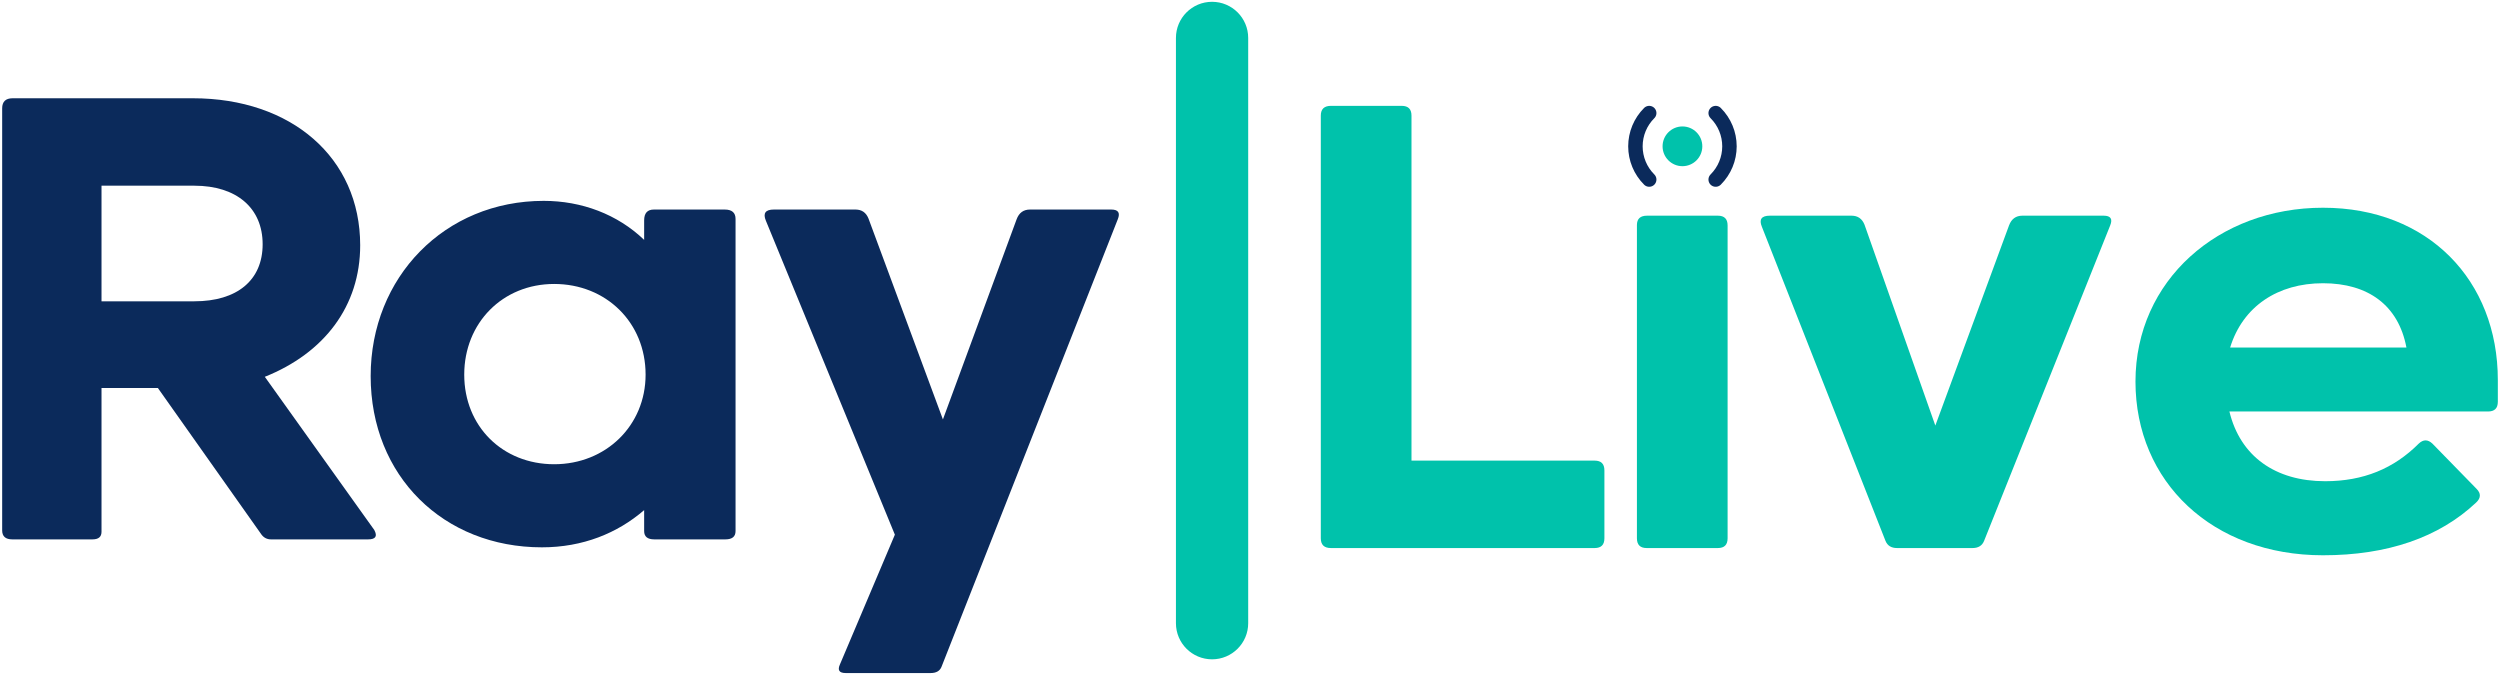
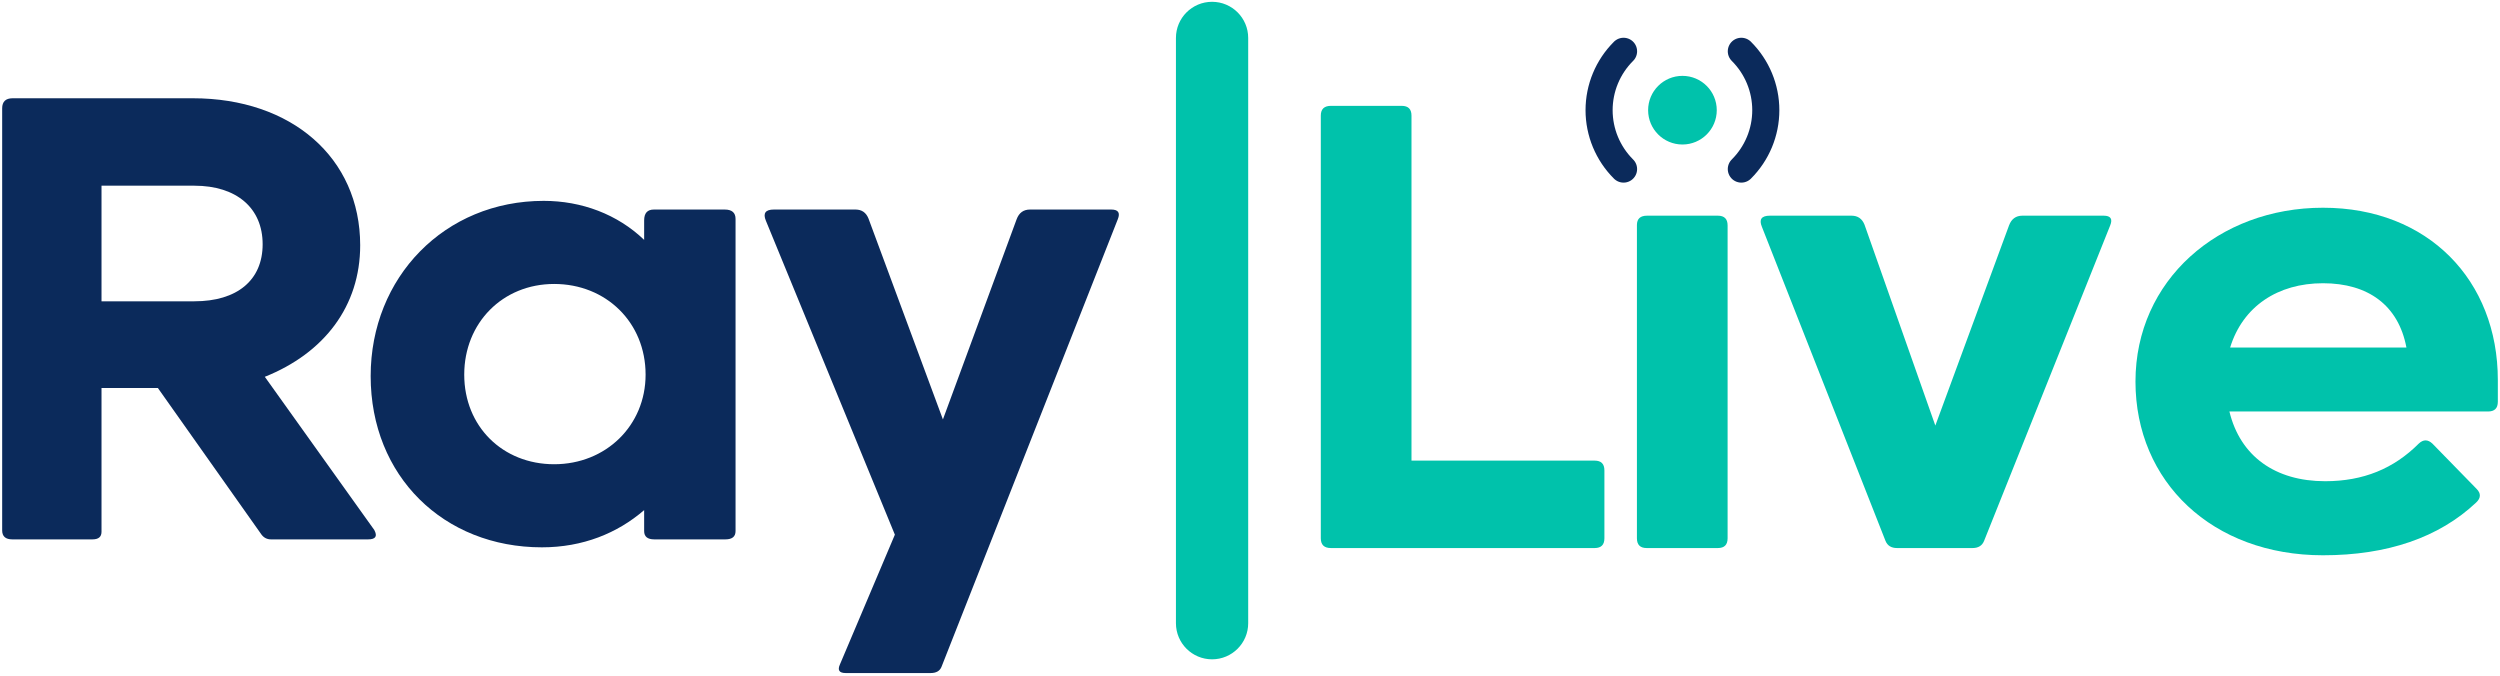
<svg xmlns="http://www.w3.org/2000/svg" width="692" height="187" viewBox="90 284 692 187" role="img" aria-labelledby="raylive-light-title" aria-describedby="raylive-light-desc" focusable="false">
  <g fill="#0B2A5B" fill-rule="evenodd">
    <path d="       M 93.5 311.2 H 143.4       C 170.6 311.2 189.7 327.6 189.7 351.9       C 189.7 368.7 179.8 381.7 163.3 388.3       L 193.6 430.7 Q 195 433.3 191.9 433.3       H 165 Q 163.4 433.3 162.4 432       L 133.7 391.4 H 118.1 V 431.2       Q 118.1 433.3 115.6 433.3 H 93.4       Q 90.6 433.3 90.6 430.8 V 314       Q 90.6 311.2 93.5 311.2 Z       M 118.1 335.4 V 367.4 H 143.8       C 155.6 367.4 162.7 361.6 162.7 351.6       C 162.7 341.6 155.5 335.4 143.8 335.4 Z" />
    <path d="       M 268.3 350.4 V 345       Q 268.3 342 271 342 H 290.6       Q 293.6 342 293.6 344.6 V 431       Q 293.6 433.3 290.8 433.3 H 271.1       Q 268.3 433.3 268.3 431 V 425.2       C 260.9 431.6 251.3 435.5 240 435.5       C 212.8 435.5 192.6 415.8 192.6 388.1       C 192.6 360.7 213.1 339.6 240.5 339.6       C 251 339.6 260.9 343.3 268.3 350.4 Z       M 268.7 387.7       C 268.7 373.2 257.7 362.6 243.4 362.6       C 229.1 362.6 218.5 373.4 218.5 387.7       C 218.5 402 229.1 412.5 243.4 412.5       C 257.7 412.5 268.7 401.8 268.7 387.7 Z" />
    <path d="       M 304.2 342 H 326.8       Q 329.4 342 330.4 344.5       L 351 400.1 L 371.4 344.7       Q 372.4 342 375.1 342 H 397.6       Q 400.5 342 399.4 344.7       L 350.6 468.6 Q 349.9 470.3 347.6 470.3       H 324.1 Q 321.4 470.3 322.5 467.9       L 337.7 432 L 302 345.1       Q 300.7 342 304.2 342 Z" />
  </g>
  <rect x="415.5" y="284.5" width="20" height="182" rx="10" fill="#00C2AB" />
  <g fill="#00C2AB" fill-rule="evenodd">
    <path d="       M 458.4 313.3 H 478       Q 480.7 313.3 480.7 316 V 411.5 H 531.4       Q 534.1 411.5 534.1 414.2 V 433       Q 534.1 435.7 531.4 435.7 H 458.4       Q 455.6 435.7 455.6 433 V 316       Q 455.6 313.3 458.4 313.3 Z" />
-     <circle id="live-beacon-dot" cx="555.7" cy="324.5" r="5.5" />
-     <path id="live-beacon-signals" d="       M 546.5 315.3 A 13 13 0 0 0 546.5 333.7       M 564.9 315.3 A 13 13 0 0 1 564.9 333.7" fill="none" stroke="#0B2A5B" stroke-width="4" stroke-linecap="round" />
+     <circle id="live-beacon-dot" cx="555.7" cy="314.5" r="9.5" />
+     <path id="live-beacon-signals" d="       M 539.4 298.2 A 23 23 0 0 0 539.4 330.8       M 572 298.2 A 23 23 0 0 1 572 330.8" fill="none" stroke="#0B2A5B" stroke-width="7.5" stroke-linecap="round" />
    <path d="       M 545.9 343.7 H 565.5       Q 568.2 343.7 568.2 346.4 V 433       Q 568.2 435.7 565.5 435.7 H 545.8       Q 543.1 435.7 543.1 433 V 346.3       Q 543.1 343.7 545.9 343.7 Z" />
    <path d="       M 579.9 343.7 H 602.5       Q 605.1 343.7 606.1 346.2       L 625.7 401.8 L 646.1 346.4       Q 647.1 343.7 649.8 343.7 H 672.3       Q 675.2 343.7 674.1 346.4       L 639.2 433.7 Q 638.4 435.7 636 435.7       H 615.1 Q 612.7 435.7 611.9 433.7       L 577.7 346.8 Q 576.4 343.7 579.9 343.7 Z" />
    <path d="       M 707.1 397.9       C 710.1 410.3 719.8 417.2 733.6 417.2       C 744.2 417.2 752.6 413.7 759.5 406.8       Q 761.4 405 763.3 406.8       L 775.5 419.3 Q 777.4 421.2 775.4 423.1       C 765.1 432.8 750.8 437.7 733 437.7       C 702.4 437.7 681.1 417.4 681.1 389.6       C 681.1 361.6 704.1 341.5 733 341.5       C 762.1 341.5 781.4 361.6 781.4 389.2       V 395.2 Q 781.4 397.9 778.7 397.9 Z       M 707.3 380.2 H 756.1       C 753.9 368.5 745.5 362.4 733 362.4       C 720.5 362.4 710.8 368.8 707.3 380.2 Z" />
  </g>
</svg>
